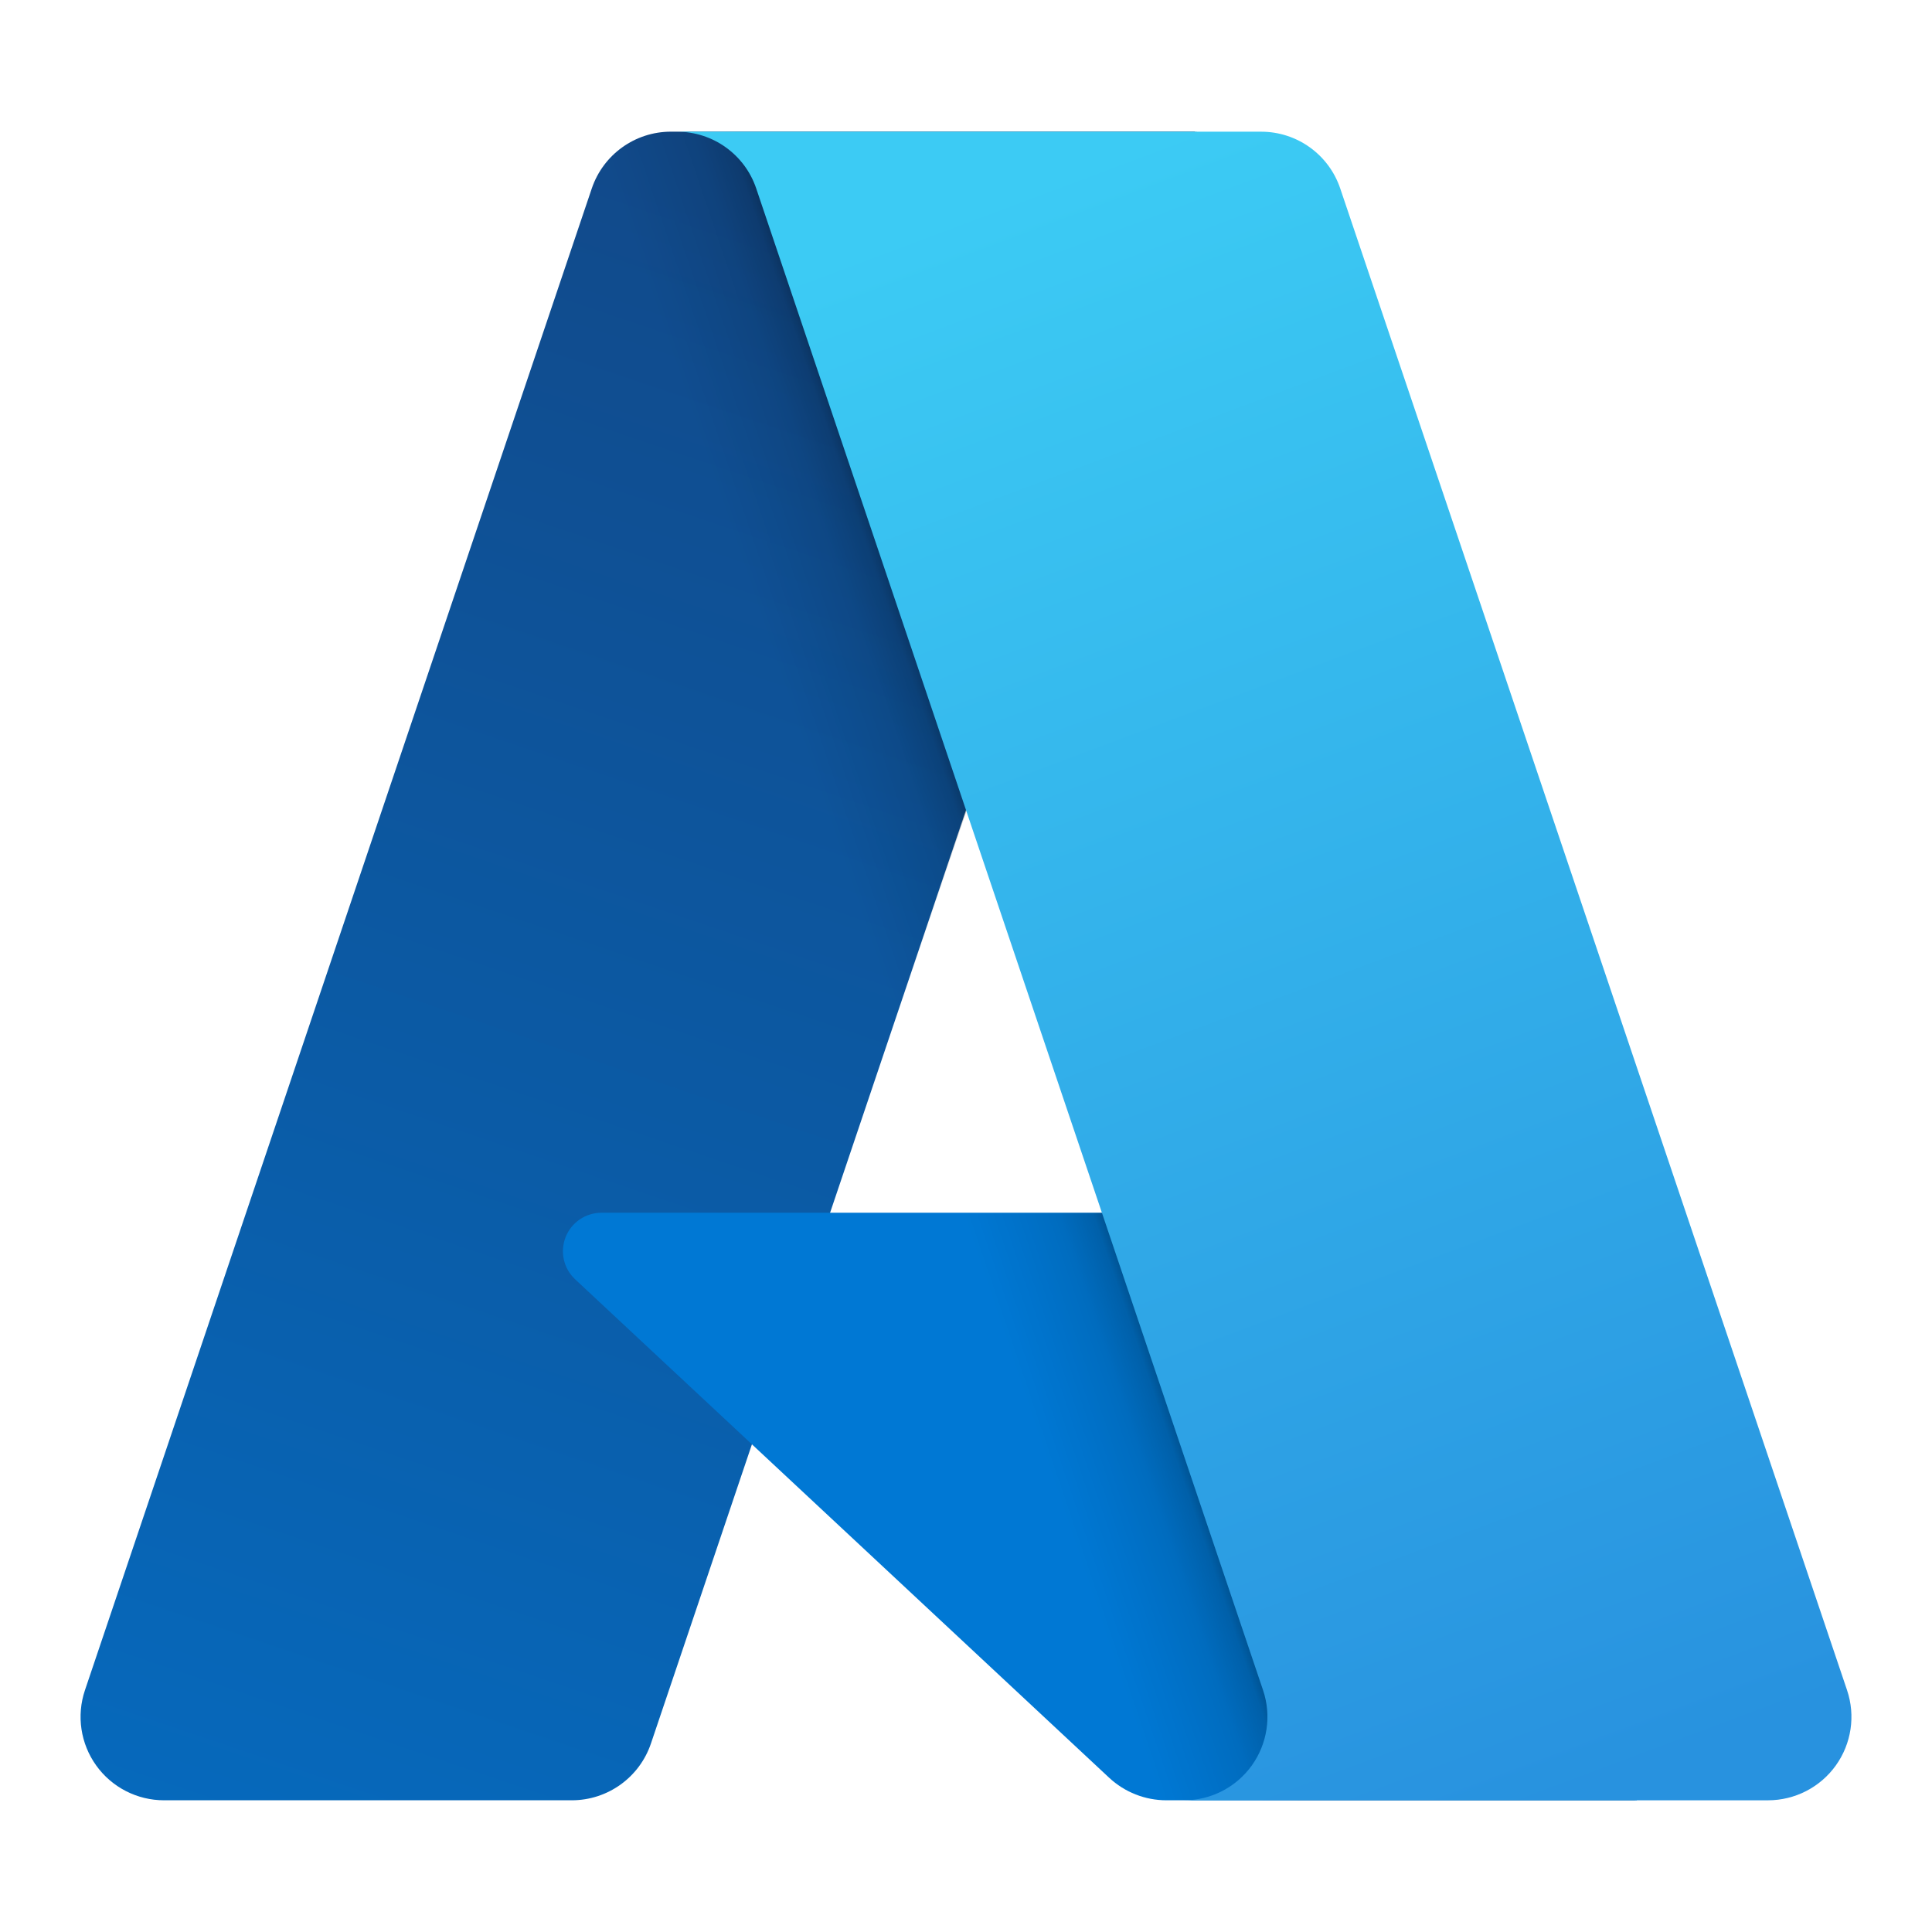
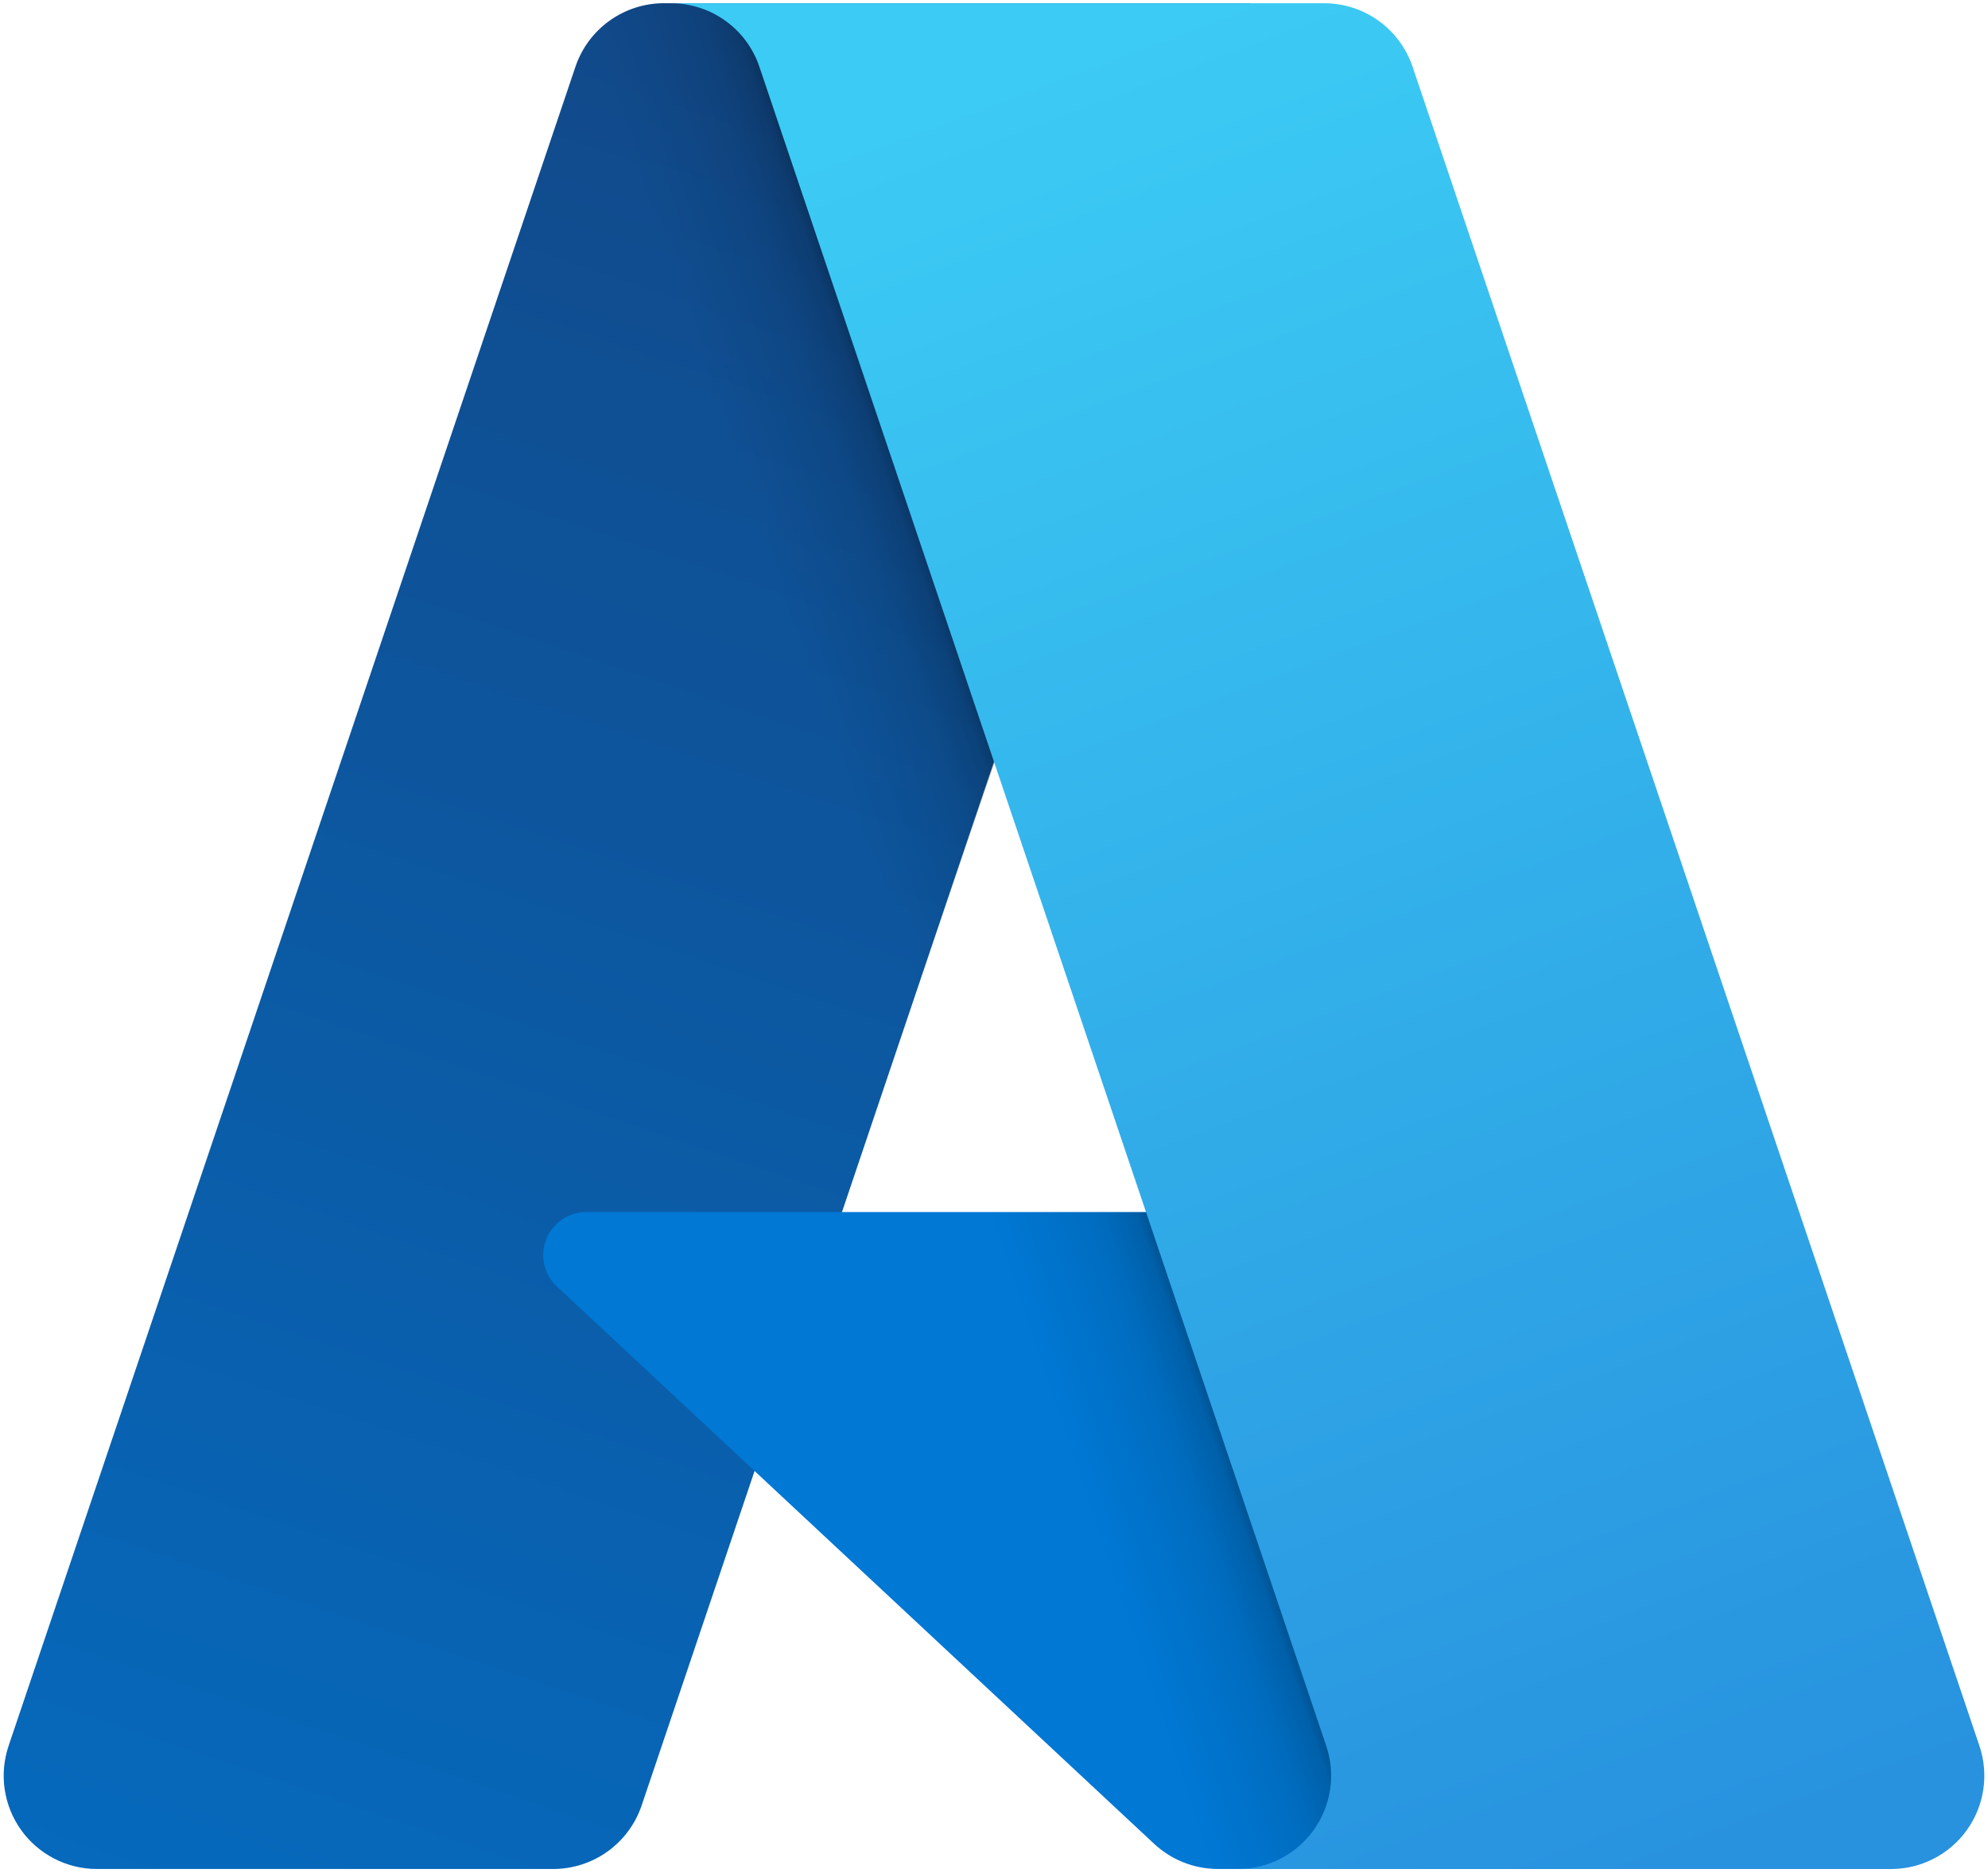
- <svg xmlns="http://www.w3.org/2000/svg" width="150" height="150" viewBox="0 0 96 96">
+ <svg xmlns="http://www.w3.org/2000/svg" width="138" height="130" viewBox="0 0 138 130" fill="none">
+   <path d="M46.091 0.225H86.775L44.541 125.361C44.106 126.647 43.28 127.764 42.178 128.556C41.075 129.347 39.752 129.773 38.395 129.773H6.733C5.705 129.774 4.691 129.529 3.776 129.059C2.861 128.59 2.071 127.91 1.471 127.075C0.872 126.239 0.479 125.273 0.327 124.256C0.175 123.239 0.267 122.201 0.595 121.227L39.944 4.637C40.378 3.351 41.204 2.233 42.307 1.441C43.41 0.649 44.733 0.223 46.091 0.223V0.225Z" fill="url(#paint0_linear)" />
+   <path d="M105.211 84.158H40.695C40.096 84.157 39.509 84.337 39.013 84.674C38.517 85.011 38.134 85.49 37.914 86.048C37.694 86.606 37.647 87.218 37.78 87.803C37.912 88.388 38.217 88.919 38.656 89.328L80.112 128.022C81.32 129.148 82.909 129.774 84.559 129.773H121.091L105.211 84.158Z" fill="#0078D4" />
+   <path d="M46.091 0.225C44.718 0.22 43.38 0.653 42.272 1.463C41.163 2.272 40.343 3.415 39.93 4.723L0.644 121.12C0.293 122.098 0.183 123.146 0.323 124.176C0.463 125.205 0.848 126.186 1.447 127.034C2.046 127.883 2.841 128.575 3.764 129.052C4.687 129.529 5.711 129.776 6.75 129.773H39.23C40.439 129.557 41.57 129.024 42.506 128.228C43.442 127.432 44.15 126.401 44.558 125.242L52.392 102.153L80.377 128.255C81.549 129.225 83.02 129.761 84.542 129.773H120.937L104.975 84.158L58.442 84.169L86.922 0.225H46.091Z" fill="url(#paint1_linear)" />
+   <path d="M98.055 4.631C97.621 3.347 96.796 2.231 95.695 1.44C94.594 0.65 93.273 0.225 91.917 0.225H46.575C47.93 0.225 49.252 0.65 50.353 1.441C51.454 2.231 52.279 3.347 52.712 4.631L92.062 121.225C92.391 122.199 92.484 123.238 92.331 124.255C92.179 125.273 91.787 126.239 91.187 127.075C90.588 127.91 89.797 128.591 88.882 129.06C87.967 129.53 86.954 129.775 85.925 129.775H131.269C132.297 129.775 133.311 129.53 134.226 129.06C135.14 128.59 135.93 127.909 136.53 127.074C137.13 126.238 137.522 125.272 137.674 124.255C137.826 123.238 137.734 122.199 137.405 121.225L98.055 4.631Z" fill="url(#paint2_linear)" />
  <defs>
-     <linearGradient id="e399c19f-b68f-429d-b176-18c2117ff73c" x1="-1032.172" x2="-1059.213" y1="145.312" y2="65.426" gradientTransform="matrix(1 0 0 -1 1075 158)" gradientUnits="userSpaceOnUse">
-       <stop offset="0" stop-color="#114a8b" />
-       <stop offset="1" stop-color="#0669bc" />
+     <linearGradient id="paint0_linear" x1="60.919" y1="9.825" x2="18.667" y2="134.647" gradientUnits="userSpaceOnUse">
+       <stop stop-color="#114A8B" />
+       <stop offset="1" stop-color="#0669BC" />
    </linearGradient>
-     <linearGradient id="ac2a6fc2-ca48-4327-9a3c-d4dcc3256e15" x1="-1023.725" x2="-1029.98" y1="108.083" y2="105.968" gradientTransform="matrix(1 0 0 -1 1075 158)" gradientUnits="userSpaceOnUse">
-       <stop offset="0" stop-opacity=".3" />
-       <stop offset=".071" stop-opacity=".2" />
-       <stop offset=".321" stop-opacity=".1" />
-       <stop offset=".623" stop-opacity=".05" />
+     <linearGradient id="paint1_linear" x1="74.117" y1="67.995" x2="64.344" y2="71.3" gradientUnits="userSpaceOnUse">
+       <stop stop-opacity="0.3" />
+       <stop offset="0.071" stop-opacity="0.2" />
+       <stop offset="0.321" stop-opacity="0.1" />
+       <stop offset="0.623" stop-opacity="0.05" />
      <stop offset="1" stop-opacity="0" />
    </linearGradient>
-     <linearGradient id="a7fee970-a784-4bb1-af8d-63d18e5f7db9" x1="-1027.165" x2="-997.482" y1="147.642" y2="68.561" gradientTransform="matrix(1 0 0 -1 1075 158)" gradientUnits="userSpaceOnUse">
-       <stop offset="0" stop-color="#3ccbf4" />
-       <stop offset="1" stop-color="#2892df" />
+     <linearGradient id="paint2_linear" x1="68.742" y1="6.184" x2="115.122" y2="129.748" gradientUnits="userSpaceOnUse">
+       <stop stop-color="#3CCBF4" />
+       <stop offset="1" stop-color="#2892DF" />
    </linearGradient>
  </defs>
-   <path fill="url(#e399c19f-b68f-429d-b176-18c2117ff73c)" d="M33.338 6.544h26.038l-27.03 80.087a4.152 4.152 0 0 1-3.933 2.824H8.149a4.145 4.145 0 0 1-3.928-5.47L29.404 9.368a4.152 4.152 0 0 1 3.934-2.825z" />
-   <path fill="#0078d4" d="M71.175 60.261h-41.29a1.911 1.911 0 0 0-1.305 3.309l26.532 24.764a4.171 4.171 0 0 0 2.846 1.121h23.38z" />
-   <path fill="url(#ac2a6fc2-ca48-4327-9a3c-d4dcc3256e15)" d="M33.338 6.544a4.118 4.118 0 0 0-3.943 2.879L4.252 83.917a4.14 4.14 0 0 0 3.908 5.538h20.787a4.443 4.443 0 0 0 3.41-2.9l5.014-14.777 17.91 16.705a4.237 4.237 0 0 0 2.666.972H81.24L71.024 60.261l-29.781.007L59.47 6.544z" />
-   <path fill="url(#a7fee970-a784-4bb1-af8d-63d18e5f7db9)" d="M66.595 9.364a4.145 4.145 0 0 0-3.928-2.82H33.648a4.146 4.146 0 0 1 3.928 2.82l25.184 74.62a4.146 4.146 0 0 1-3.928 5.472h29.02a4.146 4.146 0 0 0 3.927-5.472z" />
</svg>
